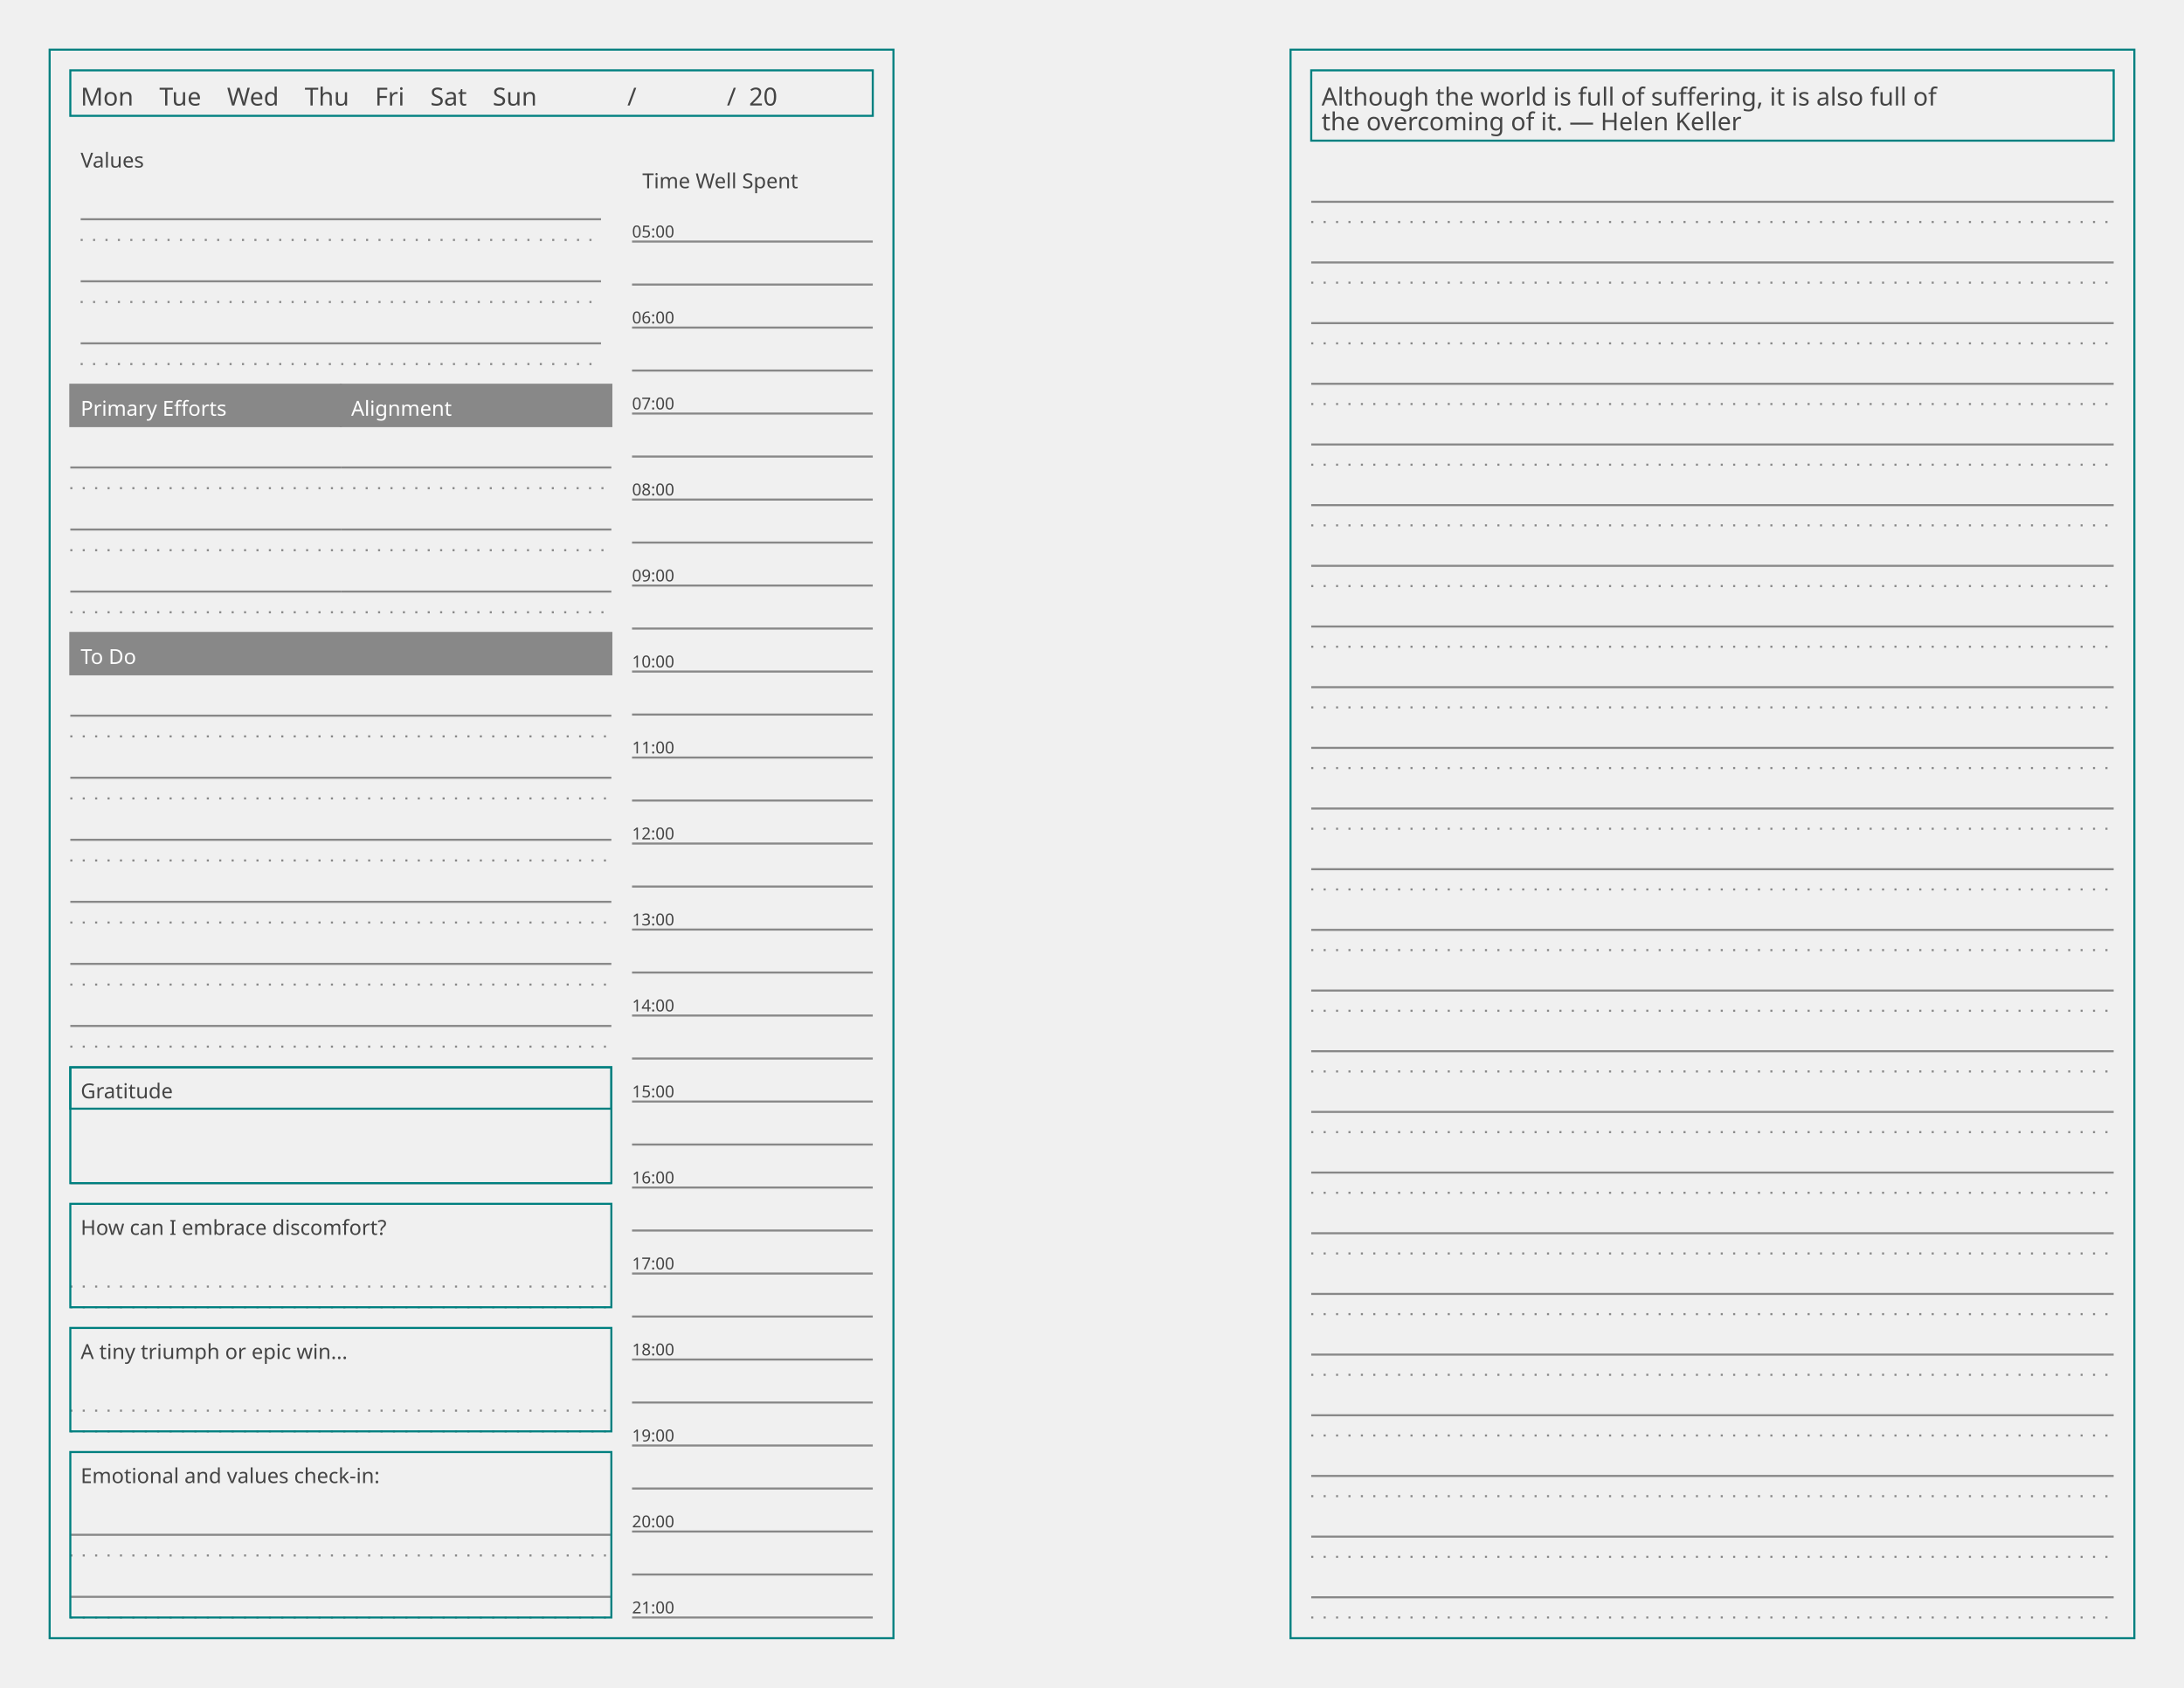
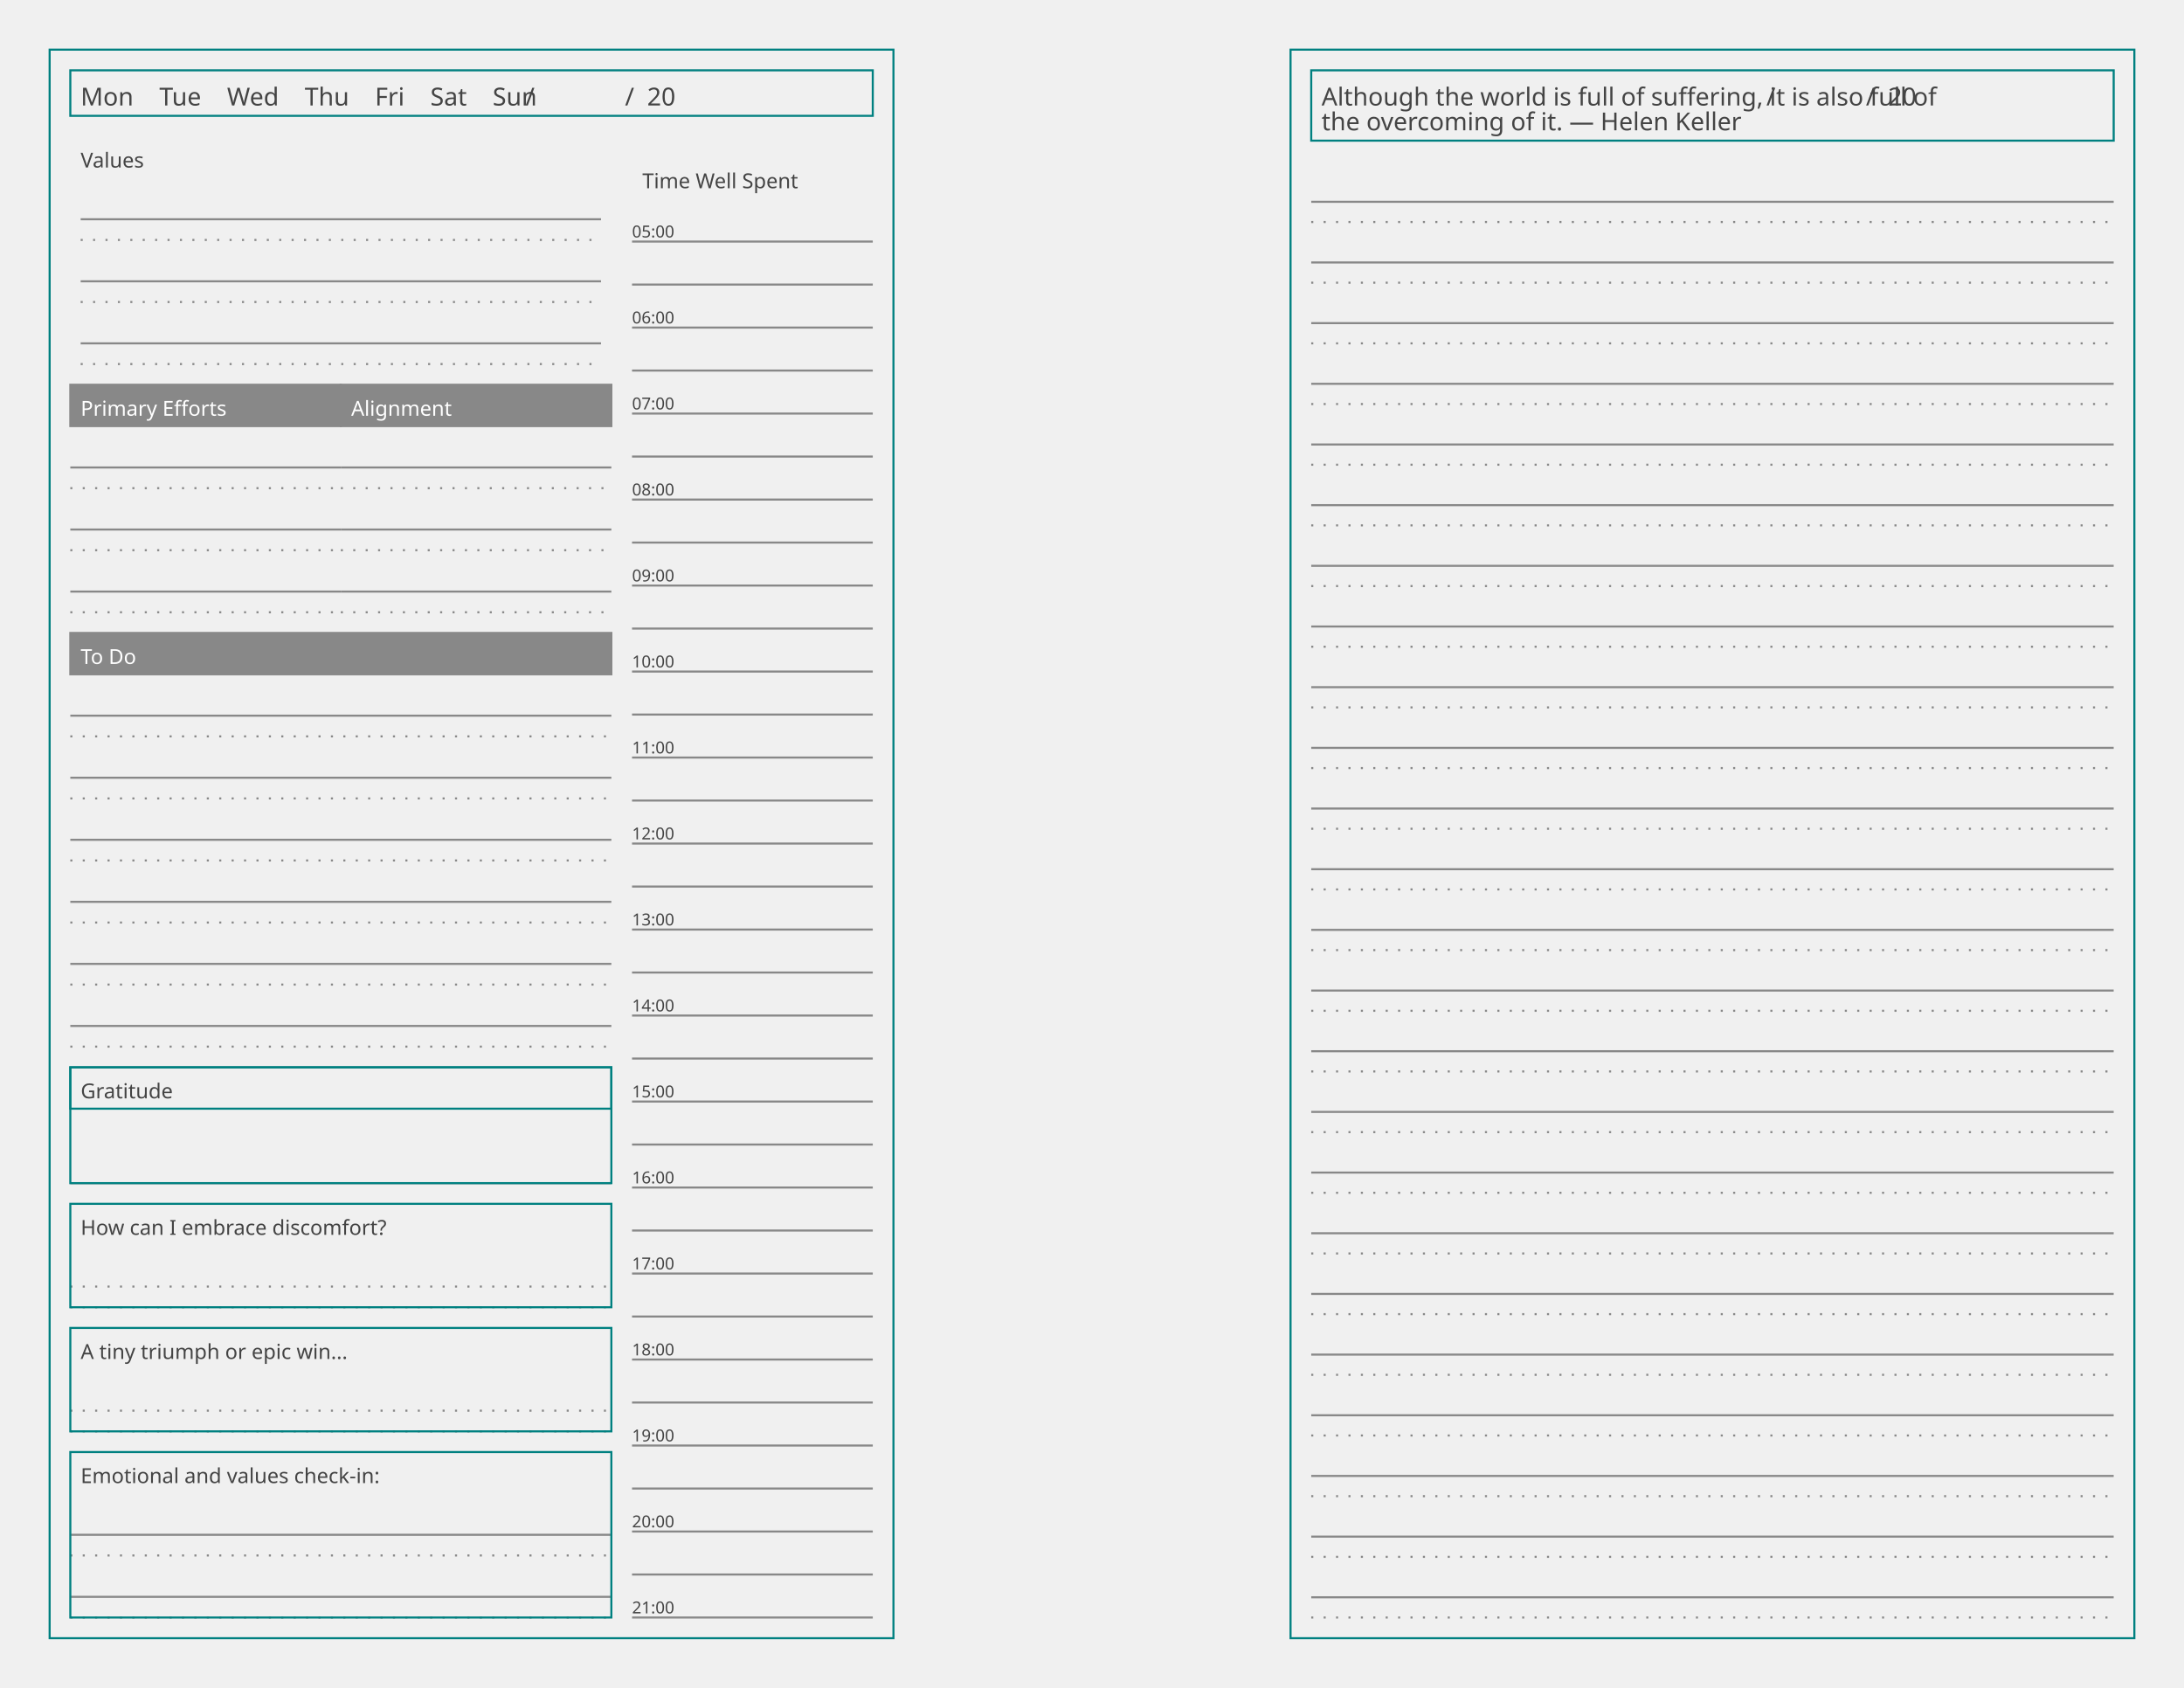
<svg xmlns="http://www.w3.org/2000/svg" baseProfile="tiny" height="8.5in" version="1.2" width="11in">
  <defs />
  <g transform="translate(24.0, 24.0)">
    <rect fill="none" height="768.0" stroke="#008080" width="408.0" x="0" y="0" />
    <g transform="translate(10, 10)">
      <rect fill="none" height="22" stroke="#008080" stroke-width="1" width="388.0" x="0" y="0" />
-       <text alignment-baseline="text-after-edge" fill="#444444" font-family="Trebuchet MS" font-size="12" text-anchor="start" transform="translate(5,17)">Mon    Tue    Wed    Thu    Fri    Sat    Sun              /              /  20          </text>
+       <text alignment-baseline="text-after-edge" fill="#444444" font-family="Trebuchet MS" font-size="12" text-anchor="start" transform="translate(5,17)">Mon    Tue    Wed    Thu    Fri    Sat    Sun</text>
+       <g transform="translate(215.04,0)">
+         <text alignment-baseline="text-after-edge" fill="#444444" font-family="Trebuchet MS" font-size="12" text-anchor="start" transform="translate(5,17)">              /              /  20          </text>
+       </g>
    </g>
    <g transform="translate(10, 42)">
      <g transform="translate(0,0)">
        <g>
          <g transform="translate(0,0)">
            <text alignment-baseline="text-after-edge" fill="#444444" font-family="Ubuntu Mono" font-size="10" text-anchor="start" transform="translate(5,15)">Values</text>
          </g>
          <g transform="translate(0,20)">
            <g>
              <line stroke="#888888" stroke-dasharray="1,5" stroke-width="1" transform="translate(5,30.0)" x1="0" x2="251.6" y1="0" y2="0" />
              <line stroke="#888888" stroke-dasharray="1,5" stroke-width="1" transform="translate(5,60.0)" x1="0" x2="251.6" y1="0" y2="0" />
              <line stroke="#888888" stroke-dasharray="1,5" stroke-width="1" transform="translate(5,90.0)" x1="0" x2="251.6" y1="0" y2="0" />
            </g>
            <g>
              <line stroke="#888888" stroke-dasharray="1,0" stroke-width="1" transform="translate(5,20.0)" x1="0" x2="251.6" y1="0" y2="0" />
              <line stroke="#888888" stroke-dasharray="1,0" stroke-width="1" transform="translate(5,50.0)" x1="0" x2="251.6" y1="0" y2="0" />
              <line stroke="#888888" stroke-dasharray="1,0" stroke-width="1" transform="translate(5,80.0)" x1="0" x2="251.6" y1="0" y2="0" />
            </g>
          </g>
        </g>
      </g>
      <g transform="translate(0,120.0)">
        <g>
          <g transform="translate(0,0)">
            <g>
              <g transform="translate(0,0)">
                <rect fill="#888888" height="20" stroke="#888888" stroke-width="1" width="130.8" x="0" y="0" />
                <text alignment-baseline="text-after-edge" fill="#ffffff" font-family="Trebuchet MS" font-size="10" text-anchor="start" transform="translate(5,15)">Primary Efforts</text>
              </g>
              <g transform="translate(0,20)">
                <g>
                  <line stroke="#888888" stroke-dasharray="1,5" stroke-width="1" transform="translate(0,30.0)" x1="0" x2="130.8" y1="0" y2="0" />
                  <line stroke="#888888" stroke-dasharray="1,5" stroke-width="1" transform="translate(0,60.0)" x1="0" x2="130.8" y1="0" y2="0" />
                  <line stroke="#888888" stroke-dasharray="1,5" stroke-width="1" transform="translate(0,90.0)" x1="0" x2="130.8" y1="0" y2="0" />
                </g>
                <g>
                  <line stroke="#888888" stroke-dasharray="1,0" stroke-width="1" transform="translate(0,20.0)" x1="0" x2="130.8" y1="0" y2="0" />
                  <line stroke="#888888" stroke-dasharray="1,0" stroke-width="1" transform="translate(0,50.0)" x1="0" x2="130.8" y1="0" y2="0" />
                  <line stroke="#888888" stroke-dasharray="1,0" stroke-width="1" transform="translate(0,80.0)" x1="0" x2="130.8" y1="0" y2="0" />
                </g>
              </g>
            </g>
          </g>
          <g transform="translate(130.8,0)">
            <g>
              <g transform="translate(0,0)">
                <rect fill="#888888" height="20" stroke="#888888" stroke-width="1" width="130.8" x="0" y="0" />
                <text alignment-baseline="text-after-edge" fill="#ffffff" font-family="Trebuchet MS" font-size="10" text-anchor="start" transform="translate(5,15)">Alignment</text>
              </g>
              <g transform="translate(0,20)">
                <g>
                  <line stroke="#888888" stroke-dasharray="1,5" stroke-width="1" transform="translate(0,30.0)" x1="0" x2="130.8" y1="0" y2="0" />
                  <line stroke="#888888" stroke-dasharray="1,5" stroke-width="1" transform="translate(0,60.0)" x1="0" x2="130.8" y1="0" y2="0" />
                  <line stroke="#888888" stroke-dasharray="1,5" stroke-width="1" transform="translate(0,90.0)" x1="0" x2="130.8" y1="0" y2="0" />
                </g>
                <g>
                  <line stroke="#888888" stroke-dasharray="1,0" stroke-width="1" transform="translate(0,20.0)" x1="0" x2="130.8" y1="0" y2="0" />
                  <line stroke="#888888" stroke-dasharray="1,0" stroke-width="1" transform="translate(0,50.0)" x1="0" x2="130.8" y1="0" y2="0" />
                  <line stroke="#888888" stroke-dasharray="1,0" stroke-width="1" transform="translate(0,80.0)" x1="0" x2="130.8" y1="0" y2="0" />
                </g>
              </g>
            </g>
          </g>
        </g>
      </g>
      <g transform="translate(0,240.0)">
        <g>
          <g transform="translate(0,0)">
            <rect fill="#888888" height="20" stroke="#888888" stroke-width="1" width="261.6" x="0" y="0" />
            <text alignment-baseline="text-after-edge" fill="#ffffff" font-family="Ubuntu Mono" font-size="10" text-anchor="start" transform="translate(5,15)">To Do</text>
          </g>
          <g transform="translate(0,20)">
            <g>
              <line stroke="#888888" stroke-dasharray="1,5" stroke-width="1" transform="translate(0,30.0)" x1="0" x2="261.6" y1="0" y2="0" />
              <line stroke="#888888" stroke-dasharray="1,5" stroke-width="1" transform="translate(0,60.0)" x1="0" x2="261.6" y1="0" y2="0" />
              <line stroke="#888888" stroke-dasharray="1,5" stroke-width="1" transform="translate(0,90.0)" x1="0" x2="261.6" y1="0" y2="0" />
              <line stroke="#888888" stroke-dasharray="1,5" stroke-width="1" transform="translate(0,120.0)" x1="0" x2="261.6" y1="0" y2="0" />
              <line stroke="#888888" stroke-dasharray="1,5" stroke-width="1" transform="translate(0,150.0)" x1="0" x2="261.6" y1="0" y2="0" />
              <line stroke="#888888" stroke-dasharray="1,5" stroke-width="1" transform="translate(0,180.0)" x1="0" x2="261.6" y1="0" y2="0" />
            </g>
            <g>
              <line stroke="#888888" stroke-dasharray="1,0" stroke-width="1" transform="translate(0,20.0)" x1="0" x2="261.6" y1="0" y2="0" />
              <line stroke="#888888" stroke-dasharray="1,0" stroke-width="1" transform="translate(0,50.0)" x1="0" x2="261.6" y1="0" y2="0" />
              <line stroke="#888888" stroke-dasharray="1,0" stroke-width="1" transform="translate(0,80.0)" x1="0" x2="261.6" y1="0" y2="0" />
              <line stroke="#888888" stroke-dasharray="1,0" stroke-width="1" transform="translate(0,110.0)" x1="0" x2="261.6" y1="0" y2="0" />
              <line stroke="#888888" stroke-dasharray="1,0" stroke-width="1" transform="translate(0,140.0)" x1="0" x2="261.6" y1="0" y2="0" />
              <line stroke="#888888" stroke-dasharray="1,0" stroke-width="1" transform="translate(0,170.0)" x1="0" x2="261.6" y1="0" y2="0" />
            </g>
          </g>
        </g>
      </g>
      <g transform="translate(0,450.0)">
        <g>
          <g transform="translate(0,0)">
            <rect fill="none" height="20" stroke="#008080" stroke-width="1" width="261.6" x="0" y="0" />
            <text alignment-baseline="text-after-edge" fill="#444444" font-family="Trebuchet MS" font-size="10" text-anchor="start" transform="translate(5,15)">Gratitude</text>
          </g>
          <g transform="translate(0,20)">
            <line stroke="#888888" stroke-dasharray="1,0" stroke-width="1" transform="translate(0,36.0)" x1="0" x2="261.6" y1="0" y2="0" />
          </g>
        </g>
        <rect fill="none" height="56.0" stroke="#008080" stroke-width="1" width="261.6" x="0" y="0" />
      </g>
      <g transform="translate(0,516.0)">
        <g>
          <g transform="translate(0,0)">
            <text alignment-baseline="text-after-edge" fill="#444444" font-family="Ubuntu Mono" font-size="10" text-anchor="start" transform="translate(5,15)">How can I embrace discomfort?</text>
          </g>
          <g transform="translate(0,20)">
            <g>
              <line stroke="#888888" stroke-dasharray="1,5" stroke-width="1" transform="translate(0,30.0)" x1="0" x2="261.6" y1="0" y2="0" />
            </g>
            <g>
              <line stroke="#888888" stroke-dasharray="1,5" stroke-width="1" transform="translate(0,20.0)" x1="0" x2="261.6" y1="0" y2="0" />
            </g>
          </g>
        </g>
        <rect fill="none" height="50" stroke="#008080" stroke-width="1" width="261.6" x="0" y="0" />
      </g>
      <g transform="translate(0,576.0)">
        <g>
          <g transform="translate(0,0)">
            <text alignment-baseline="text-after-edge" fill="#444444" font-family="Ubuntu Mono" font-size="10" text-anchor="start" transform="translate(5,15)">A tiny triumph or epic win...</text>
          </g>
          <g transform="translate(0,20)">
            <g>
              <line stroke="#888888" stroke-dasharray="1,5" stroke-width="1" transform="translate(0,30.0)" x1="0" x2="261.6" y1="0" y2="0" />
            </g>
            <g>
              <line stroke="#888888" stroke-dasharray="1,5" stroke-width="1" transform="translate(0,20.0)" x1="0" x2="261.6" y1="0" y2="0" />
            </g>
          </g>
        </g>
        <rect fill="none" height="50" stroke="#008080" stroke-width="1" width="261.6" x="0" y="0" />
      </g>
      <g transform="translate(0,636.0)">
        <g>
          <g transform="translate(0,0)">
            <text alignment-baseline="text-after-edge" fill="#444444" font-family="Ubuntu Mono" font-size="10" text-anchor="start" transform="translate(5,15)">Emotional and values check-in:</text>
          </g>
          <g transform="translate(0,20)">
            <g>
              <line stroke="#888888" stroke-dasharray="1,5" stroke-width="1" transform="translate(0,30.0)" x1="0" x2="261.6" y1="0" y2="0" />
              <line stroke="#888888" stroke-dasharray="1,5" stroke-width="1" transform="translate(0,60.0)" x1="0" x2="261.6" y1="0" y2="0" />
            </g>
            <g>
              <line stroke="#888888" stroke-dasharray="1,0" stroke-width="1" transform="translate(0,20.0)" x1="0" x2="261.6" y1="0" y2="0" />
              <line stroke="#888888" stroke-dasharray="1,0" stroke-width="1" transform="translate(0,50.0)" x1="0" x2="261.6" y1="0" y2="0" />
            </g>
          </g>
        </g>
        <rect fill="none" height="80" stroke="#008080" stroke-width="1" width="261.6" x="0" y="0" />
      </g>
    </g>
    <g transform="translate(281.6,42)">
      <g>
        <rect fill="none" height="20" stroke="none" width="116.4" x="0" y="10" />
        <text alignment-baseline="text-after-edge" fill="#444444" font-family="Ubuntu Mono" font-size="10" text-anchor="start" x="5" y="25">Time Well Spent</text>
      </g>
      <g>
        <text alignment-baseline="text-after-edge" fill="#444444" font-family="Ubuntu Mono" font-size="8" text-anchor="start" x="0" y="48.788">05:00</text>
        <line stroke="#888888" x1="0" x2="116.4" y1="50.788" y2="50.788" />
        <line stroke="#888888" x1="0" x2="116.4" y1="71.576" y2="71.576" />
        <text alignment-baseline="text-after-edge" fill="#444444" font-family="Ubuntu Mono" font-size="8" text-anchor="start" x="0" y="90.364">06:00</text>
        <line stroke="#888888" x1="0" x2="116.4" y1="92.364" y2="92.364" />
        <line stroke="#888888" x1="0" x2="116.4" y1="113.152" y2="113.152" />
        <text alignment-baseline="text-after-edge" fill="#444444" font-family="Ubuntu Mono" font-size="8" text-anchor="start" x="0" y="131.939">07:00</text>
        <line stroke="#888888" x1="0" x2="116.4" y1="133.939" y2="133.939" />
        <line stroke="#888888" x1="0" x2="116.4" y1="154.727" y2="154.727" />
        <text alignment-baseline="text-after-edge" fill="#444444" font-family="Ubuntu Mono" font-size="8" text-anchor="start" x="0" y="173.515">08:00</text>
        <line stroke="#888888" x1="0" x2="116.4" y1="175.515" y2="175.515" />
        <line stroke="#888888" x1="0" x2="116.4" y1="196.303" y2="196.303" />
        <text alignment-baseline="text-after-edge" fill="#444444" font-family="Ubuntu Mono" font-size="8" text-anchor="start" x="0" y="215.091">09:00</text>
        <line stroke="#888888" x1="0" x2="116.4" y1="217.091" y2="217.091" />
        <line stroke="#888888" x1="0" x2="116.4" y1="237.879" y2="237.879" />
        <text alignment-baseline="text-after-edge" fill="#444444" font-family="Ubuntu Mono" font-size="8" text-anchor="start" x="0" y="256.667">10:00</text>
        <line stroke="#888888" x1="0" x2="116.4" y1="258.667" y2="258.667" />
        <line stroke="#888888" x1="0" x2="116.4" y1="279.455" y2="279.455" />
        <text alignment-baseline="text-after-edge" fill="#444444" font-family="Ubuntu Mono" font-size="8" text-anchor="start" x="0" y="298.242">11:00</text>
        <line stroke="#888888" x1="0" x2="116.4" y1="300.242" y2="300.242" />
        <line stroke="#888888" x1="0" x2="116.4" y1="321.03" y2="321.03" />
        <text alignment-baseline="text-after-edge" fill="#444444" font-family="Ubuntu Mono" font-size="8" text-anchor="start" x="0" y="339.818">12:00</text>
        <line stroke="#888888" x1="0" x2="116.4" y1="341.818" y2="341.818" />
        <line stroke="#888888" x1="0" x2="116.4" y1="362.606" y2="362.606" />
        <text alignment-baseline="text-after-edge" fill="#444444" font-family="Ubuntu Mono" font-size="8" text-anchor="start" x="0" y="381.394">13:00</text>
        <line stroke="#888888" x1="0" x2="116.4" y1="383.394" y2="383.394" />
        <line stroke="#888888" x1="0" x2="116.4" y1="404.182" y2="404.182" />
        <text alignment-baseline="text-after-edge" fill="#444444" font-family="Ubuntu Mono" font-size="8" text-anchor="start" x="0" y="422.97">14:00</text>
        <line stroke="#888888" x1="0" x2="116.4" y1="424.97" y2="424.97" />
        <line stroke="#888888" x1="0" x2="116.4" y1="445.758" y2="445.758" />
        <text alignment-baseline="text-after-edge" fill="#444444" font-family="Ubuntu Mono" font-size="8" text-anchor="start" x="0" y="464.545">15:00</text>
        <line stroke="#888888" x1="0" x2="116.4" y1="466.545" y2="466.545" />
        <line stroke="#888888" x1="0" x2="116.4" y1="487.333" y2="487.333" />
        <text alignment-baseline="text-after-edge" fill="#444444" font-family="Ubuntu Mono" font-size="8" text-anchor="start" x="0" y="506.121">16:00</text>
        <line stroke="#888888" x1="0" x2="116.4" y1="508.121" y2="508.121" />
        <line stroke="#888888" x1="0" x2="116.4" y1="528.909" y2="528.909" />
        <text alignment-baseline="text-after-edge" fill="#444444" font-family="Ubuntu Mono" font-size="8" text-anchor="start" x="0" y="547.697">17:00</text>
        <line stroke="#888888" x1="0" x2="116.4" y1="549.697" y2="549.697" />
        <line stroke="#888888" x1="0" x2="116.4" y1="570.485" y2="570.485" />
        <text alignment-baseline="text-after-edge" fill="#444444" font-family="Ubuntu Mono" font-size="8" text-anchor="start" x="0" y="589.273">18:00</text>
        <line stroke="#888888" x1="0" x2="116.4" y1="591.273" y2="591.273" />
        <line stroke="#888888" x1="0" x2="116.4" y1="612.061" y2="612.061" />
        <text alignment-baseline="text-after-edge" fill="#444444" font-family="Ubuntu Mono" font-size="8" text-anchor="start" x="0" y="630.848">19:00</text>
        <line stroke="#888888" x1="0" x2="116.4" y1="632.848" y2="632.848" />
        <line stroke="#888888" x1="0" x2="116.4" y1="653.636" y2="653.636" />
        <text alignment-baseline="text-after-edge" fill="#444444" font-family="Ubuntu Mono" font-size="8" text-anchor="start" x="0" y="672.424">20:00</text>
        <line stroke="#888888" x1="0" x2="116.4" y1="674.424" y2="674.424" />
        <line stroke="#888888" x1="0" x2="116.4" y1="695.212" y2="695.212" />
        <text alignment-baseline="text-after-edge" fill="#444444" font-family="Ubuntu Mono" font-size="8" text-anchor="start" x="0" y="714.0">21:00</text>
        <line stroke="#888888" x1="0" x2="116.4" y1="716.0" y2="716.0" />
      </g>
    </g>
  </g>
  <g transform="translate(624.0, 24.0)">
    <rect fill="none" height="768.0" stroke="#008080" width="408.0" x="0" y="0" />
    <g transform="translate(10, 10)">
      <rect fill="none" height="34" stroke="#008080" stroke-width="1" width="388.0" x="0" y="0" />
      <text alignment-baseline="text-after-edge" fill="#444444" font-family="Trebuchet MS" font-size="12" text-anchor="start" transform="translate(5,17)">Although the world is full of suffering, it is also full of</text>
      <text alignment-baseline="text-after-edge" fill="#444444" font-family="Trebuchet MS" font-size="12" text-anchor="start" transform="translate(5,29)">the overcoming of it. — Helen Keller</text>
+       <g transform="translate(215.04,0)">
+         <text alignment-baseline="text-after-edge" fill="#444444" font-family="Trebuchet MS" font-size="12" text-anchor="start" transform="translate(5,17)">              /              /  20          </text>
+       </g>
    </g>
    <g transform="translate(10, 54)">
      <g transform="translate(0,0)">
        <g>
          <line stroke="#888888" stroke-dasharray="1,5" stroke-width="1" transform="translate(0,29.33333)" x1="0" x2="388.0" y1="0" y2="0" />
          <line stroke="#888888" stroke-dasharray="1,5" stroke-width="1" transform="translate(0,58.66667)" x1="0" x2="388.0" y1="0" y2="0" />
          <line stroke="#888888" stroke-dasharray="1,5" stroke-width="1" transform="translate(0,88.0)" x1="0" x2="388.0" y1="0" y2="0" />
          <line stroke="#888888" stroke-dasharray="1,5" stroke-width="1" transform="translate(0,117.3333)" x1="0" x2="388.0" y1="0" y2="0" />
          <line stroke="#888888" stroke-dasharray="1,5" stroke-width="1" transform="translate(0,146.6667)" x1="0" x2="388.0" y1="0" y2="0" />
          <line stroke="#888888" stroke-dasharray="1,5" stroke-width="1" transform="translate(0,176.0)" x1="0" x2="388.0" y1="0" y2="0" />
          <line stroke="#888888" stroke-dasharray="1,5" stroke-width="1" transform="translate(0,205.3333)" x1="0" x2="388.0" y1="0" y2="0" />
          <line stroke="#888888" stroke-dasharray="1,5" stroke-width="1" transform="translate(0,234.6667)" x1="0" x2="388.0" y1="0" y2="0" />
          <line stroke="#888888" stroke-dasharray="1,5" stroke-width="1" transform="translate(0,264.0)" x1="0" x2="388.0" y1="0" y2="0" />
          <line stroke="#888888" stroke-dasharray="1,5" stroke-width="1" transform="translate(0,293.3333)" x1="0" x2="388.0" y1="0" y2="0" />
          <line stroke="#888888" stroke-dasharray="1,5" stroke-width="1" transform="translate(0,322.6667)" x1="0" x2="388.0" y1="0" y2="0" />
          <line stroke="#888888" stroke-dasharray="1,5" stroke-width="1" transform="translate(0,352)" x1="0" x2="388.0" y1="0" y2="0" />
          <line stroke="#888888" stroke-dasharray="1,5" stroke-width="1" transform="translate(0,381.3333)" x1="0" x2="388.0" y1="0" y2="0" />
          <line stroke="#888888" stroke-dasharray="1,5" stroke-width="1" transform="translate(0,410.6667)" x1="0" x2="388.0" y1="0" y2="0" />
          <line stroke="#888888" stroke-dasharray="1,5" stroke-width="1" transform="translate(0,440)" x1="0" x2="388.0" y1="0" y2="0" />
          <line stroke="#888888" stroke-dasharray="1,5" stroke-width="1" transform="translate(0,469.3333)" x1="0" x2="388.0" y1="0" y2="0" />
          <line stroke="#888888" stroke-dasharray="1,5" stroke-width="1" transform="translate(0,498.6667)" x1="0" x2="388.0" y1="0" y2="0" />
          <line stroke="#888888" stroke-dasharray="1,5" stroke-width="1" transform="translate(0,528)" x1="0" x2="388.0" y1="0" y2="0" />
          <line stroke="#888888" stroke-dasharray="1,5" stroke-width="1" transform="translate(0,557.3333)" x1="0" x2="388.0" y1="0" y2="0" />
          <line stroke="#888888" stroke-dasharray="1,5" stroke-width="1" transform="translate(0,586.6667)" x1="0" x2="388.0" y1="0" y2="0" />
          <line stroke="#888888" stroke-dasharray="1,5" stroke-width="1" transform="translate(0,616.0)" x1="0" x2="388.0" y1="0" y2="0" />
          <line stroke="#888888" stroke-dasharray="1,5" stroke-width="1" transform="translate(0,645.3333)" x1="0" x2="388.0" y1="0" y2="0" />
          <line stroke="#888888" stroke-dasharray="1,5" stroke-width="1" transform="translate(0,674.6667)" x1="0" x2="388.0" y1="0" y2="0" />
          <line stroke="#888888" stroke-dasharray="1,5" stroke-width="1" transform="translate(0,704)" x1="0" x2="388.0" y1="0" y2="0" />
        </g>
        <g>
          <line stroke="#888888" stroke-dasharray="1,0" stroke-width="1" transform="translate(0,19.55556)" x1="0" x2="388.0" y1="0" y2="0" />
          <line stroke="#888888" stroke-dasharray="1,0" stroke-width="1" transform="translate(0,48.88889)" x1="0" x2="388.0" y1="0" y2="0" />
          <line stroke="#888888" stroke-dasharray="1,0" stroke-width="1" transform="translate(0,78.22222)" x1="0" x2="388.0" y1="0" y2="0" />
          <line stroke="#888888" stroke-dasharray="1,0" stroke-width="1" transform="translate(0,107.5556)" x1="0" x2="388.0" y1="0" y2="0" />
          <line stroke="#888888" stroke-dasharray="1,0" stroke-width="1" transform="translate(0,136.8889)" x1="0" x2="388.0" y1="0" y2="0" />
          <line stroke="#888888" stroke-dasharray="1,0" stroke-width="1" transform="translate(0,166.2222)" x1="0" x2="388.0" y1="0" y2="0" />
          <line stroke="#888888" stroke-dasharray="1,0" stroke-width="1" transform="translate(0,195.5556)" x1="0" x2="388.0" y1="0" y2="0" />
          <line stroke="#888888" stroke-dasharray="1,0" stroke-width="1" transform="translate(0,224.8889)" x1="0" x2="388.0" y1="0" y2="0" />
          <line stroke="#888888" stroke-dasharray="1,0" stroke-width="1" transform="translate(0,254.2222)" x1="0" x2="388.0" y1="0" y2="0" />
          <line stroke="#888888" stroke-dasharray="1,0" stroke-width="1" transform="translate(0,283.5556)" x1="0" x2="388.0" y1="0" y2="0" />
          <line stroke="#888888" stroke-dasharray="1,0" stroke-width="1" transform="translate(0,312.8889)" x1="0" x2="388.0" y1="0" y2="0" />
          <line stroke="#888888" stroke-dasharray="1,0" stroke-width="1" transform="translate(0,342.2222)" x1="0" x2="388.0" y1="0" y2="0" />
          <line stroke="#888888" stroke-dasharray="1,0" stroke-width="1" transform="translate(0,371.5556)" x1="0" x2="388.0" y1="0" y2="0" />
          <line stroke="#888888" stroke-dasharray="1,0" stroke-width="1" transform="translate(0,400.8889)" x1="0" x2="388.0" y1="0" y2="0" />
          <line stroke="#888888" stroke-dasharray="1,0" stroke-width="1" transform="translate(0,430.2222)" x1="0" x2="388.0" y1="0" y2="0" />
          <line stroke="#888888" stroke-dasharray="1,0" stroke-width="1" transform="translate(0,459.5556)" x1="0" x2="388.0" y1="0" y2="0" />
          <line stroke="#888888" stroke-dasharray="1,0" stroke-width="1" transform="translate(0,488.8889)" x1="0" x2="388.0" y1="0" y2="0" />
          <line stroke="#888888" stroke-dasharray="1,0" stroke-width="1" transform="translate(0,518.2222)" x1="0" x2="388.0" y1="0" y2="0" />
          <line stroke="#888888" stroke-dasharray="1,0" stroke-width="1" transform="translate(0,547.5556)" x1="0" x2="388.0" y1="0" y2="0" />
          <line stroke="#888888" stroke-dasharray="1,0" stroke-width="1" transform="translate(0,576.8889)" x1="0" x2="388.0" y1="0" y2="0" />
          <line stroke="#888888" stroke-dasharray="1,0" stroke-width="1" transform="translate(0,606.2222)" x1="0" x2="388.0" y1="0" y2="0" />
          <line stroke="#888888" stroke-dasharray="1,0" stroke-width="1" transform="translate(0,635.5556)" x1="0" x2="388.0" y1="0" y2="0" />
          <line stroke="#888888" stroke-dasharray="1,0" stroke-width="1" transform="translate(0,664.8889)" x1="0" x2="388.0" y1="0" y2="0" />
          <line stroke="#888888" stroke-dasharray="1,0" stroke-width="1" transform="translate(0,694.2222)" x1="0" x2="388.0" y1="0" y2="0" />
        </g>
      </g>
    </g>
  </g>
</svg>
